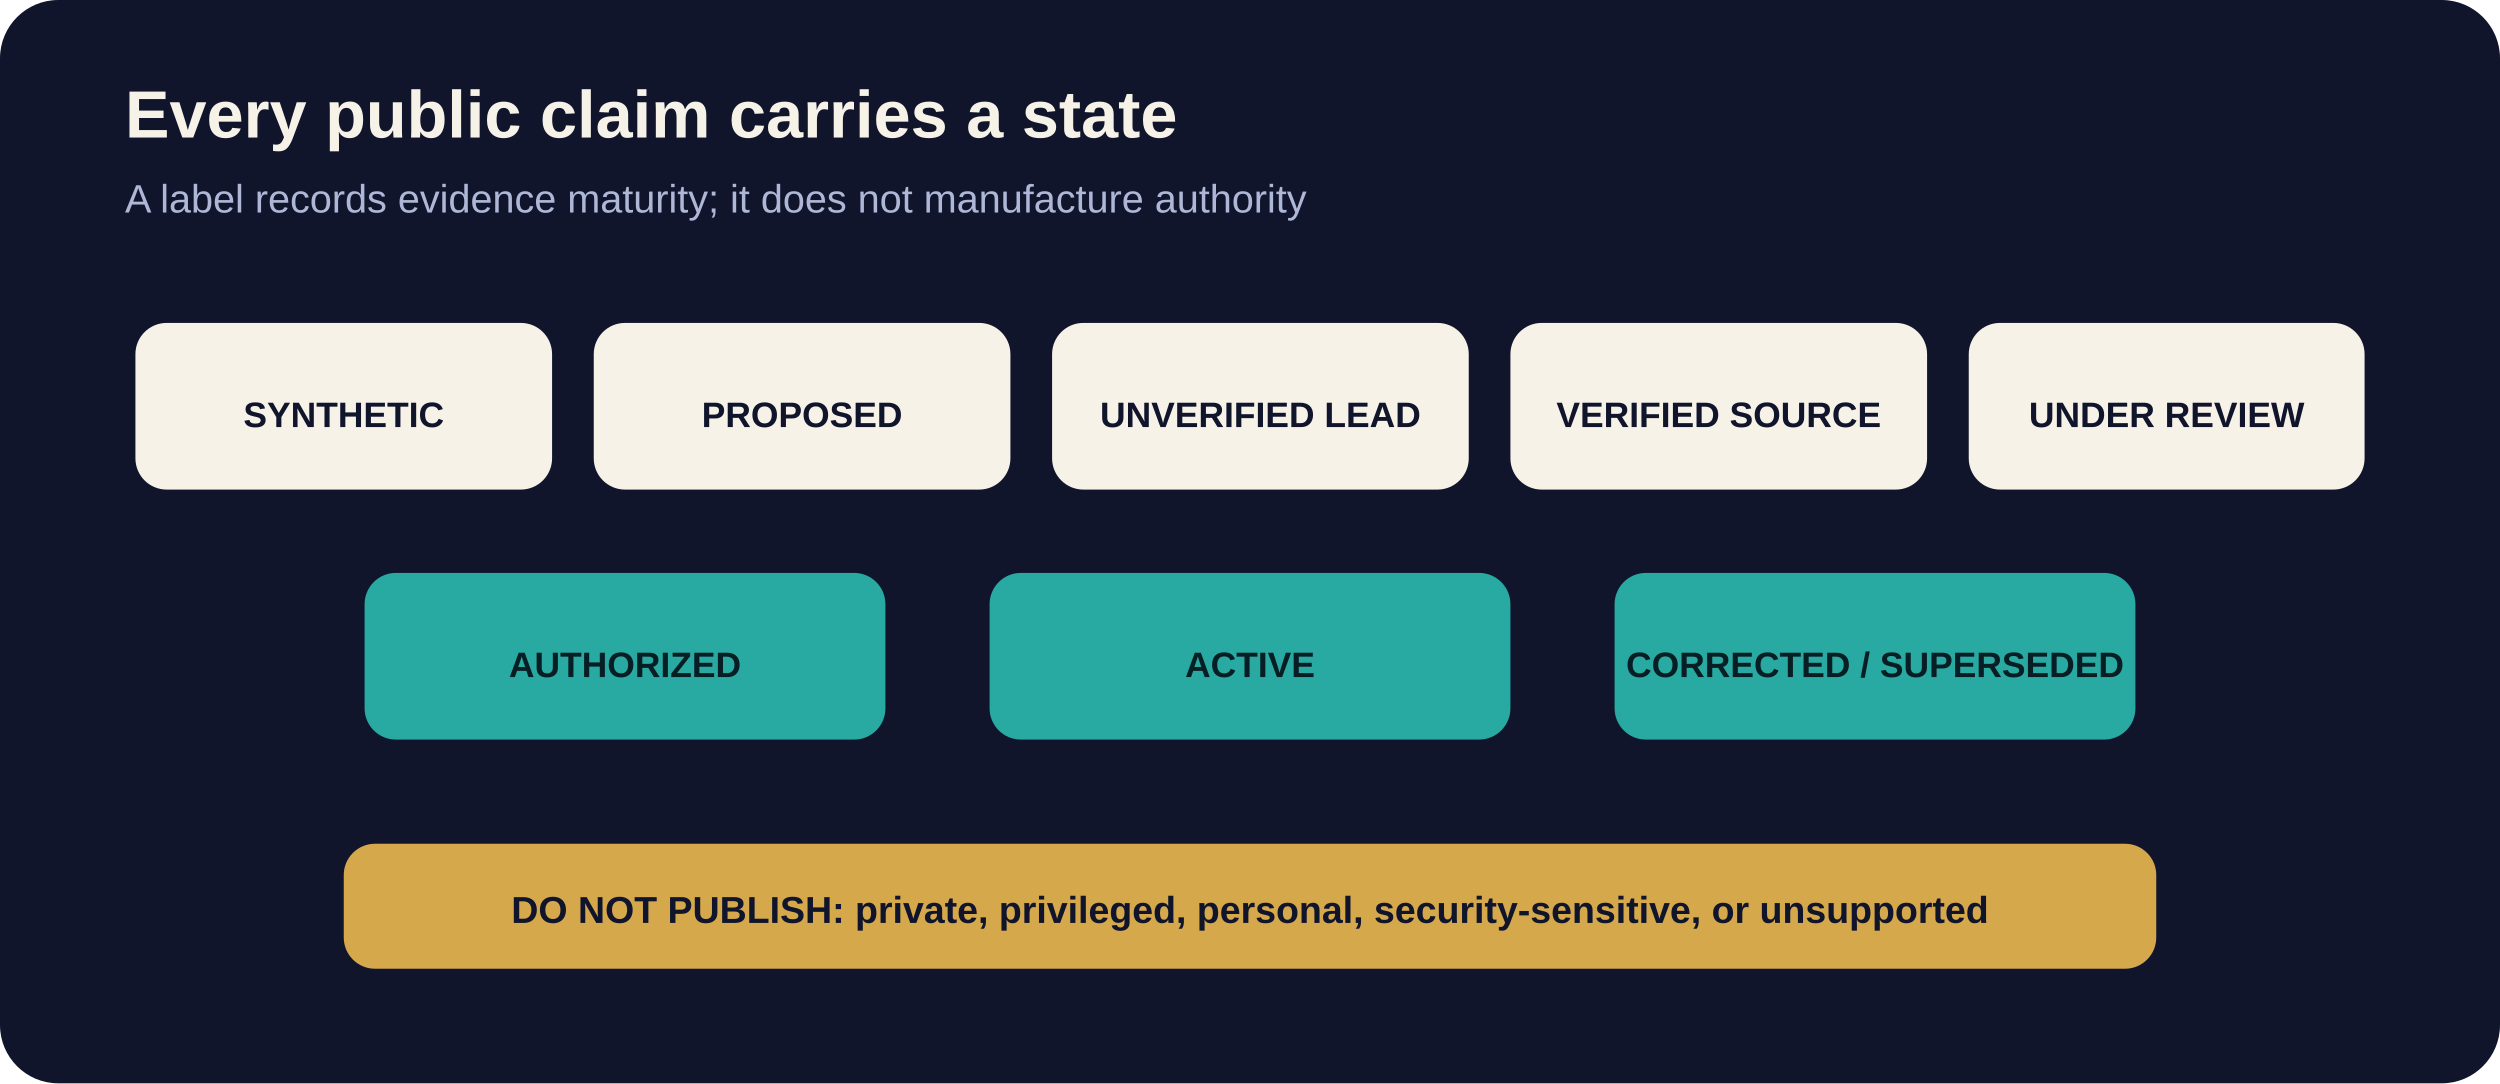
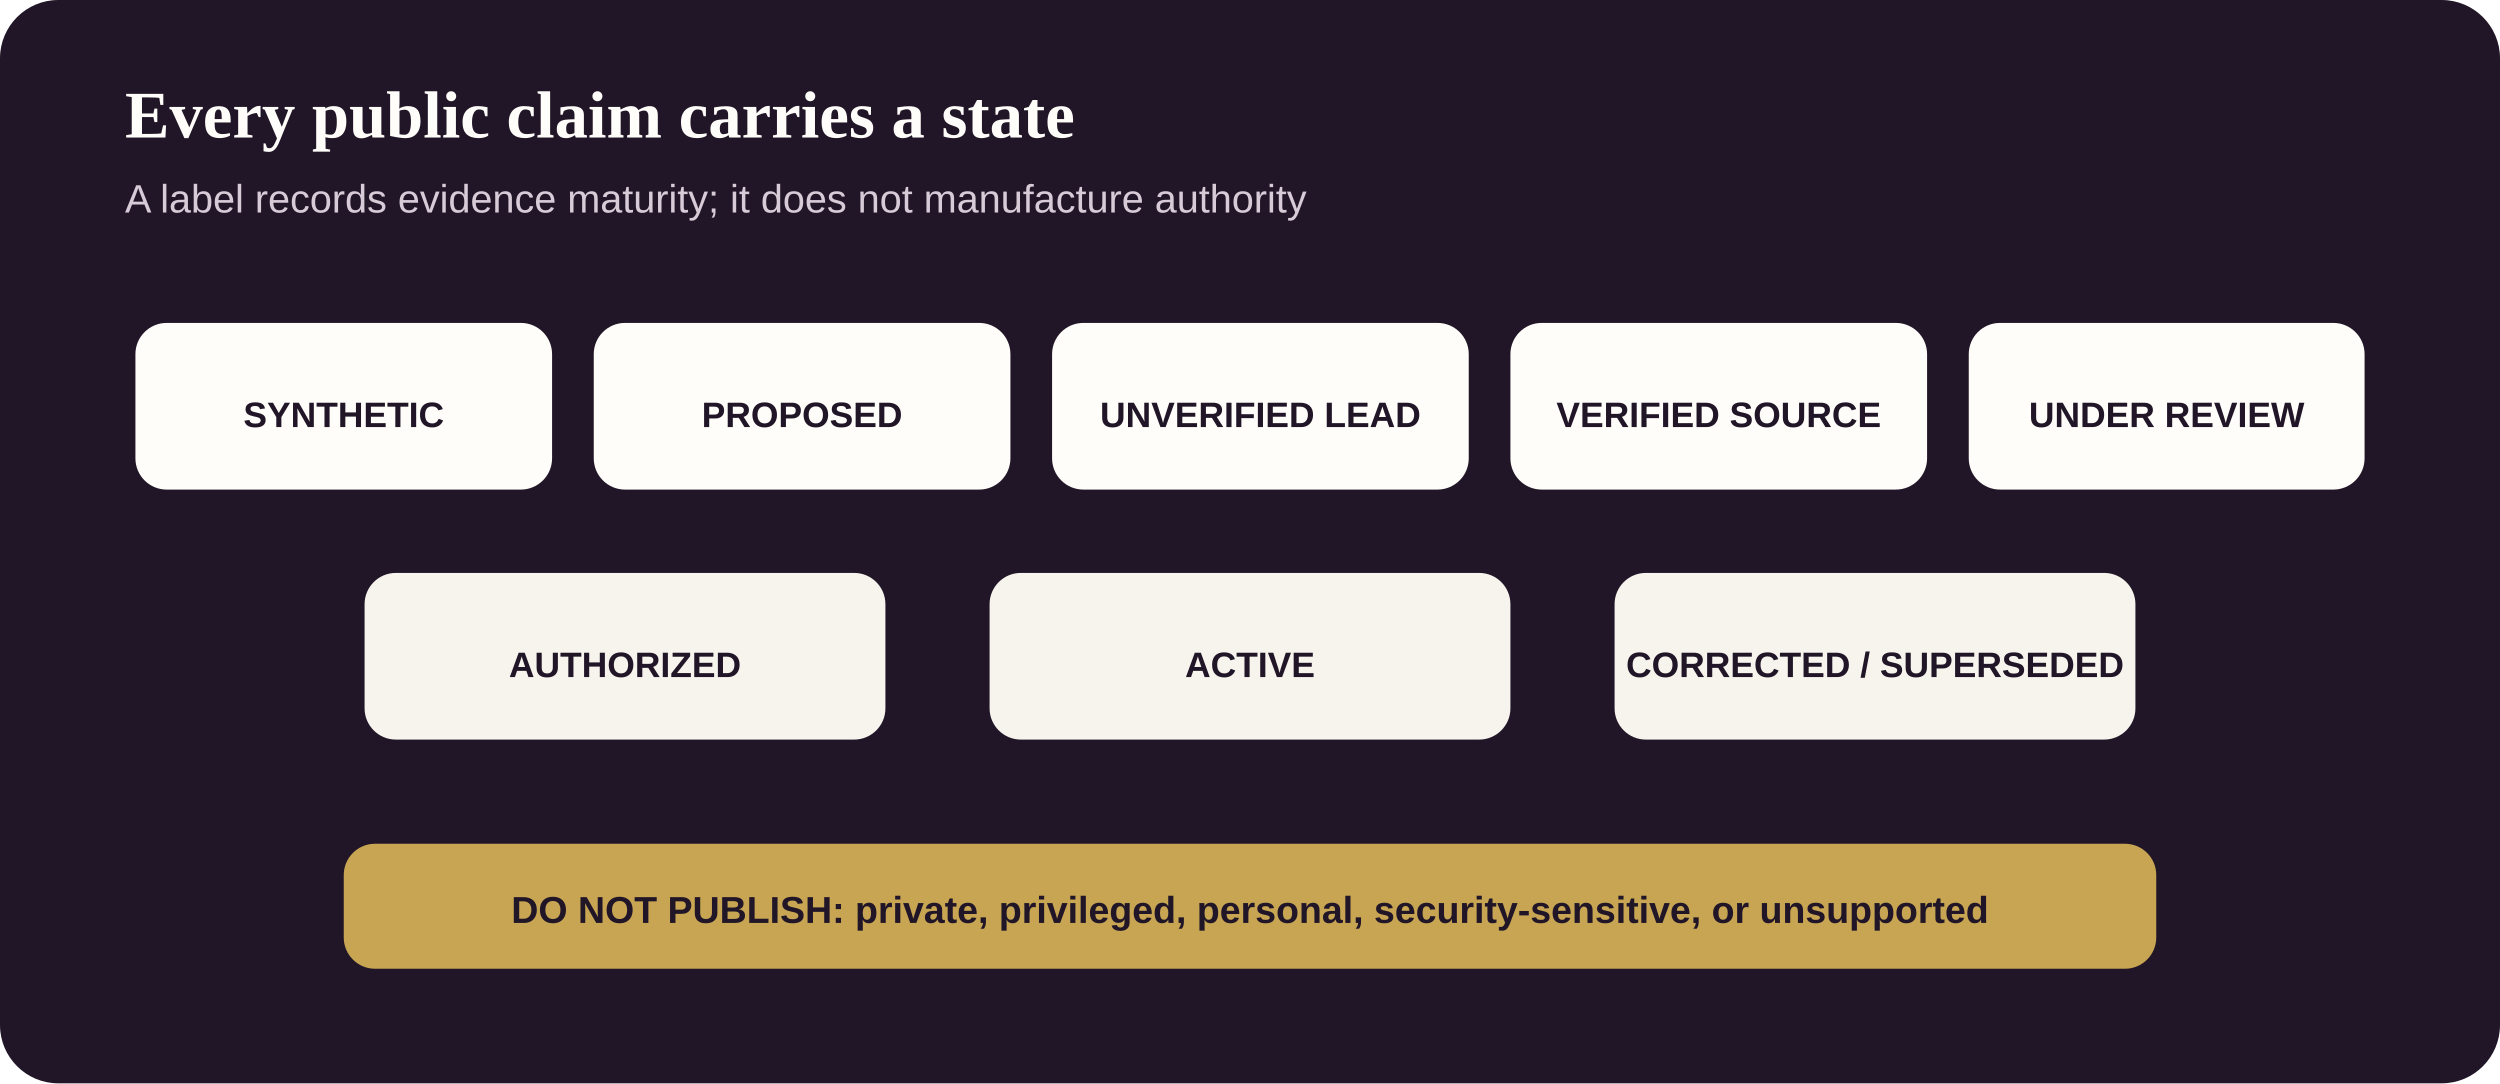
<svg xmlns="http://www.w3.org/2000/svg" width="1200" height="520" viewBox="0 0 1200 520" role="img" aria-labelledby="title desc">
+   <style>
+     text { font-family: Arial, sans-serif; } text[font-size="30"], text[font-size="32"], text[font-size="34"] { font-family: Georgia, "Times New Roman", serif; }
+     [fill="#10152c"] { fill: #211627; } [fill="#28a9a1"] { fill: #f7f4ee; } [fill="#071e24"] { fill: #211627; } [fill="#39405c"] { fill: #4c4650; }
+     [fill="#aeb8d6"] { fill: #d8cbd8; } [fill="#232b50"] { fill: #321b38; } [fill="#d5a84b"] { fill: #c7a552; } [fill="#f7f2e8"] { fill: #fffdf9; } [stroke="#d5a84b"] { stroke: #d53679; }
+   </style>
  <rect width="1200" height="520" rx="28" fill="#10152c" />
  <text x="60" y="66" fill="#f7f2e8" font-family="Arial, sans-serif" font-size="32" font-weight="700">Every public claim carries a state</text>
  <text x="60" y="102" fill="#aeb8d6" font-family="Arial, sans-serif" font-size="19">A label records evidence maturity; it does not manufacture authority</text>
  <g font-family="Arial, sans-serif" font-size="17" font-weight="700" text-anchor="middle">
    <g fill="#f7f2e8">
      <rect x="65" y="155" width="200" height="80" rx="15" />
      <rect x="285" y="155" width="200" height="80" rx="15" />
      <rect x="505" y="155" width="200" height="80" rx="15" />
      <rect x="725" y="155" width="200" height="80" rx="15" />
      <rect x="945" y="155" width="190" height="80" rx="15" />
    </g>
    <g fill="#10152c">
      <text x="165" y="205">SYNTHETIC</text>
      <text x="385" y="205">PROPOSED</text>
      <text x="605" y="205">UNVERIFIED LEAD</text>
      <text x="825" y="205">VERIFIED SOURCE</text>
      <text x="1040" y="205">UNDER REVIEW</text>
    </g>
    <g fill="#28a9a1">
      <rect x="175" y="275" width="250" height="80" rx="15" />
      <rect x="475" y="275" width="250" height="80" rx="15" />
      <rect x="775" y="275" width="250" height="80" rx="15" />
    </g>
    <g fill="#071e24">
      <text x="300" y="325">AUTHORIZED</text>
      <text x="600" y="325">ACTIVE</text>
      <text x="900" y="325">CORRECTED / SUPERSEDED</text>
    </g>
  </g>
  <rect x="165" y="405" width="870" height="60" rx="15" fill="#d5a84b" />
  <text x="600" y="443" text-anchor="middle" fill="#10152c" font-family="Arial, sans-serif" font-size="18" font-weight="700">DO NOT PUBLISH: private, privileged, personal, security-sensitive, or unsupported</text>
</svg>
